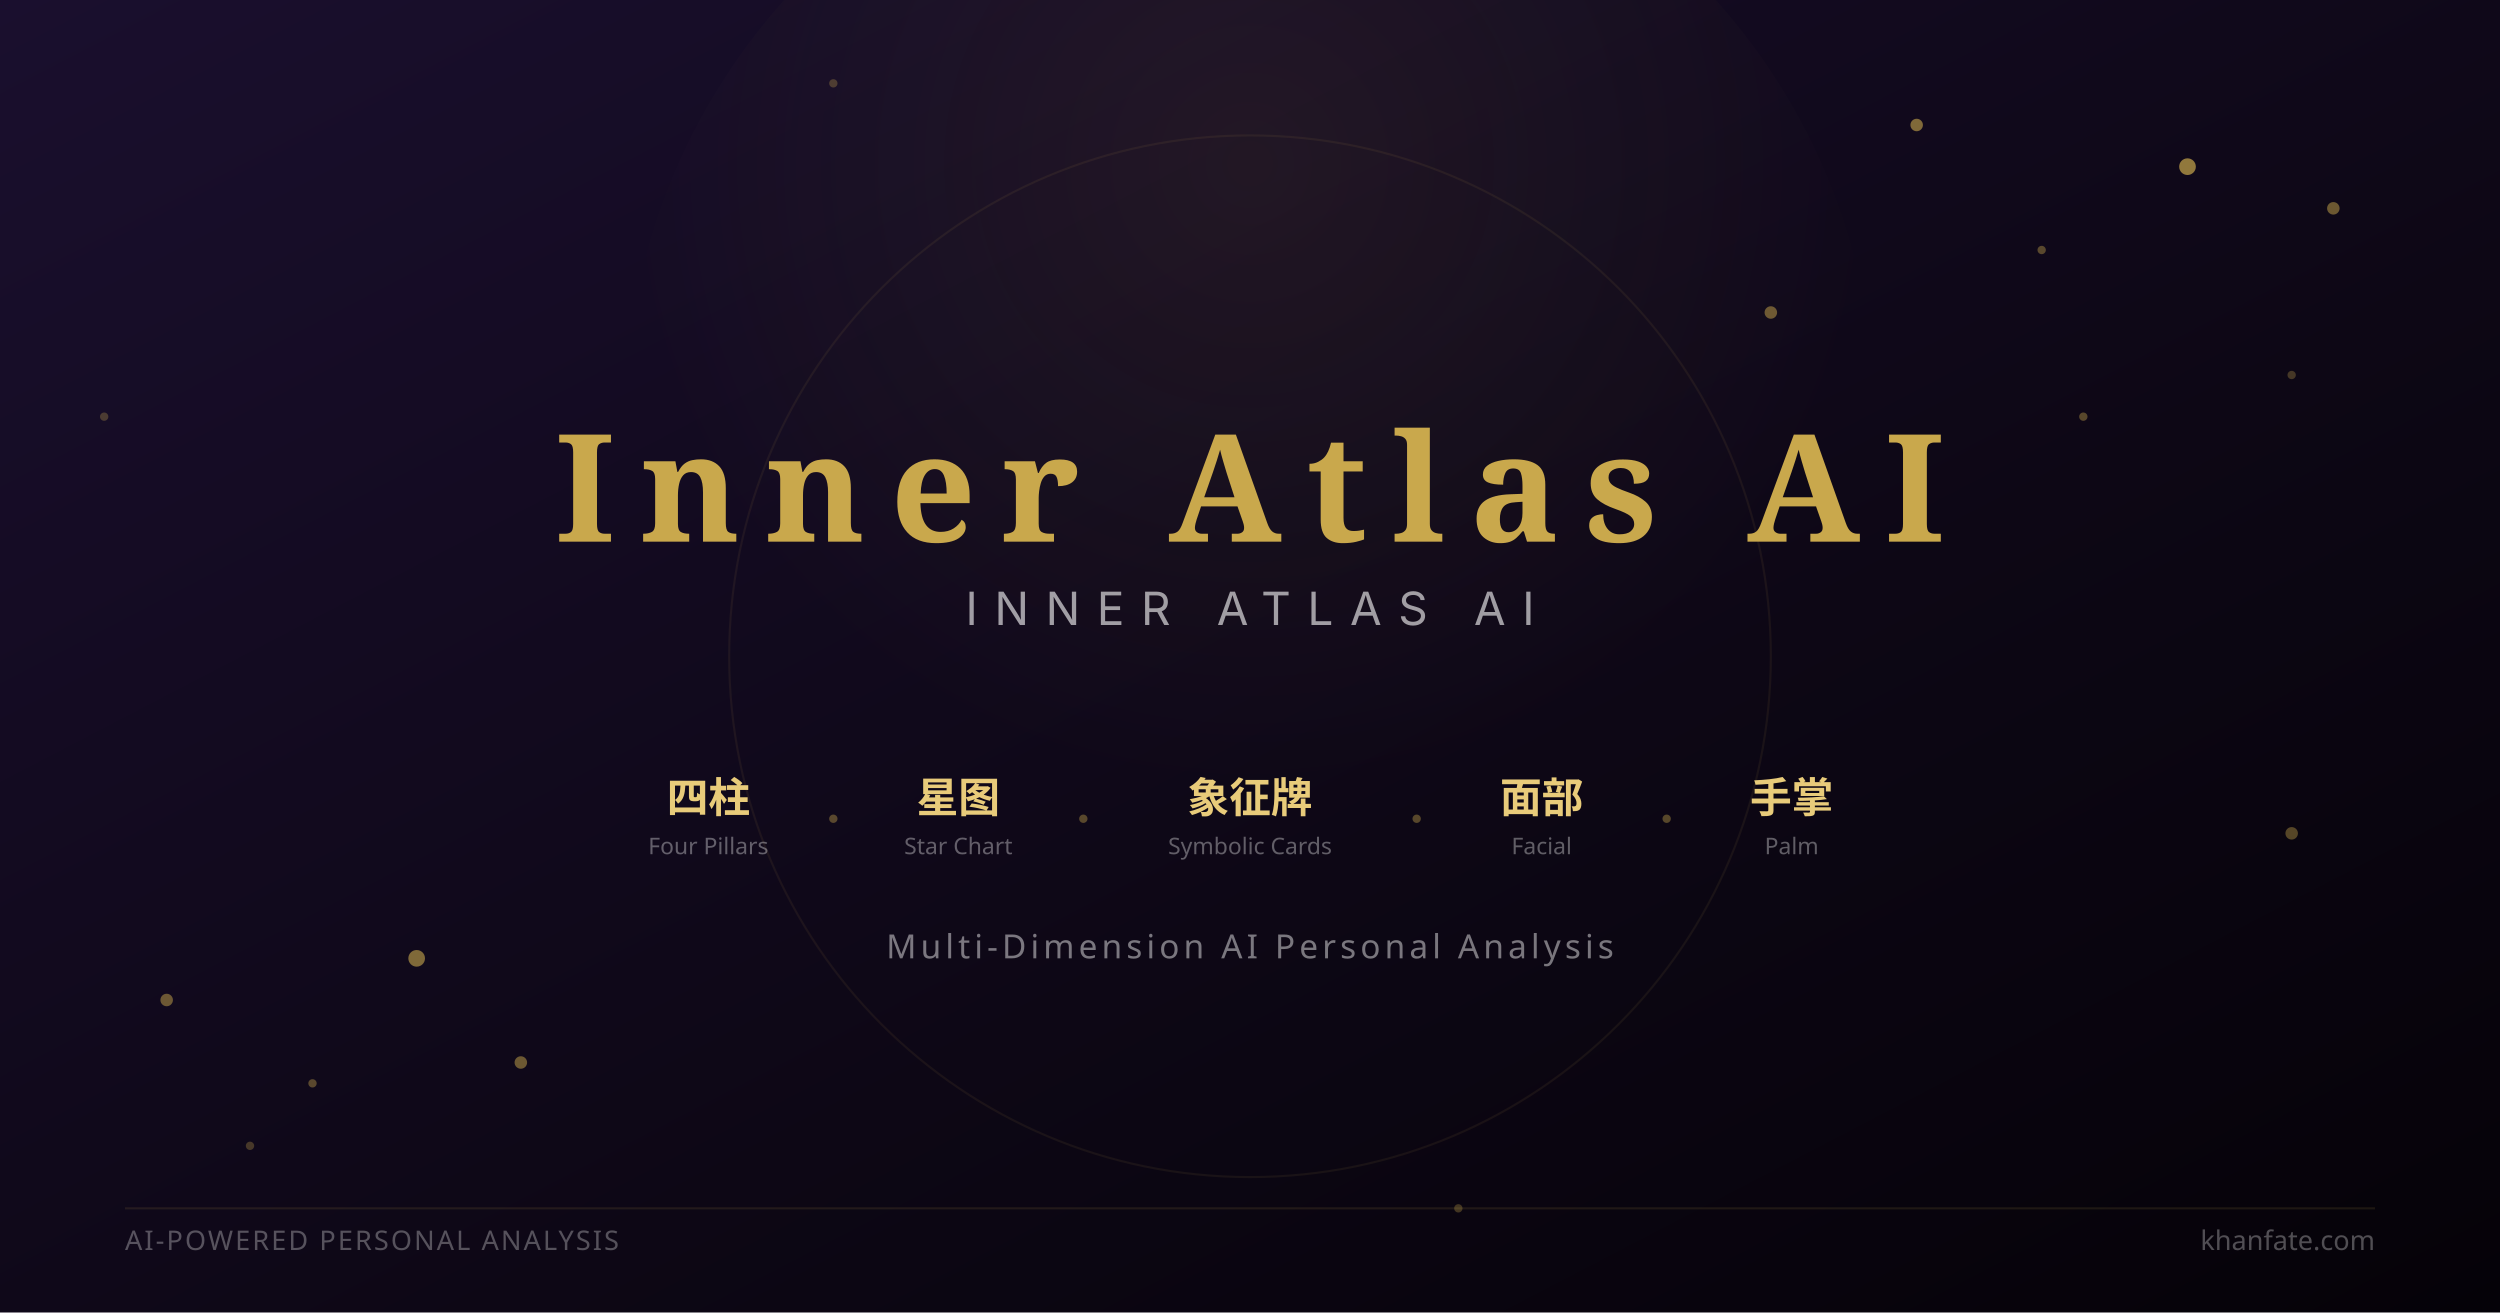
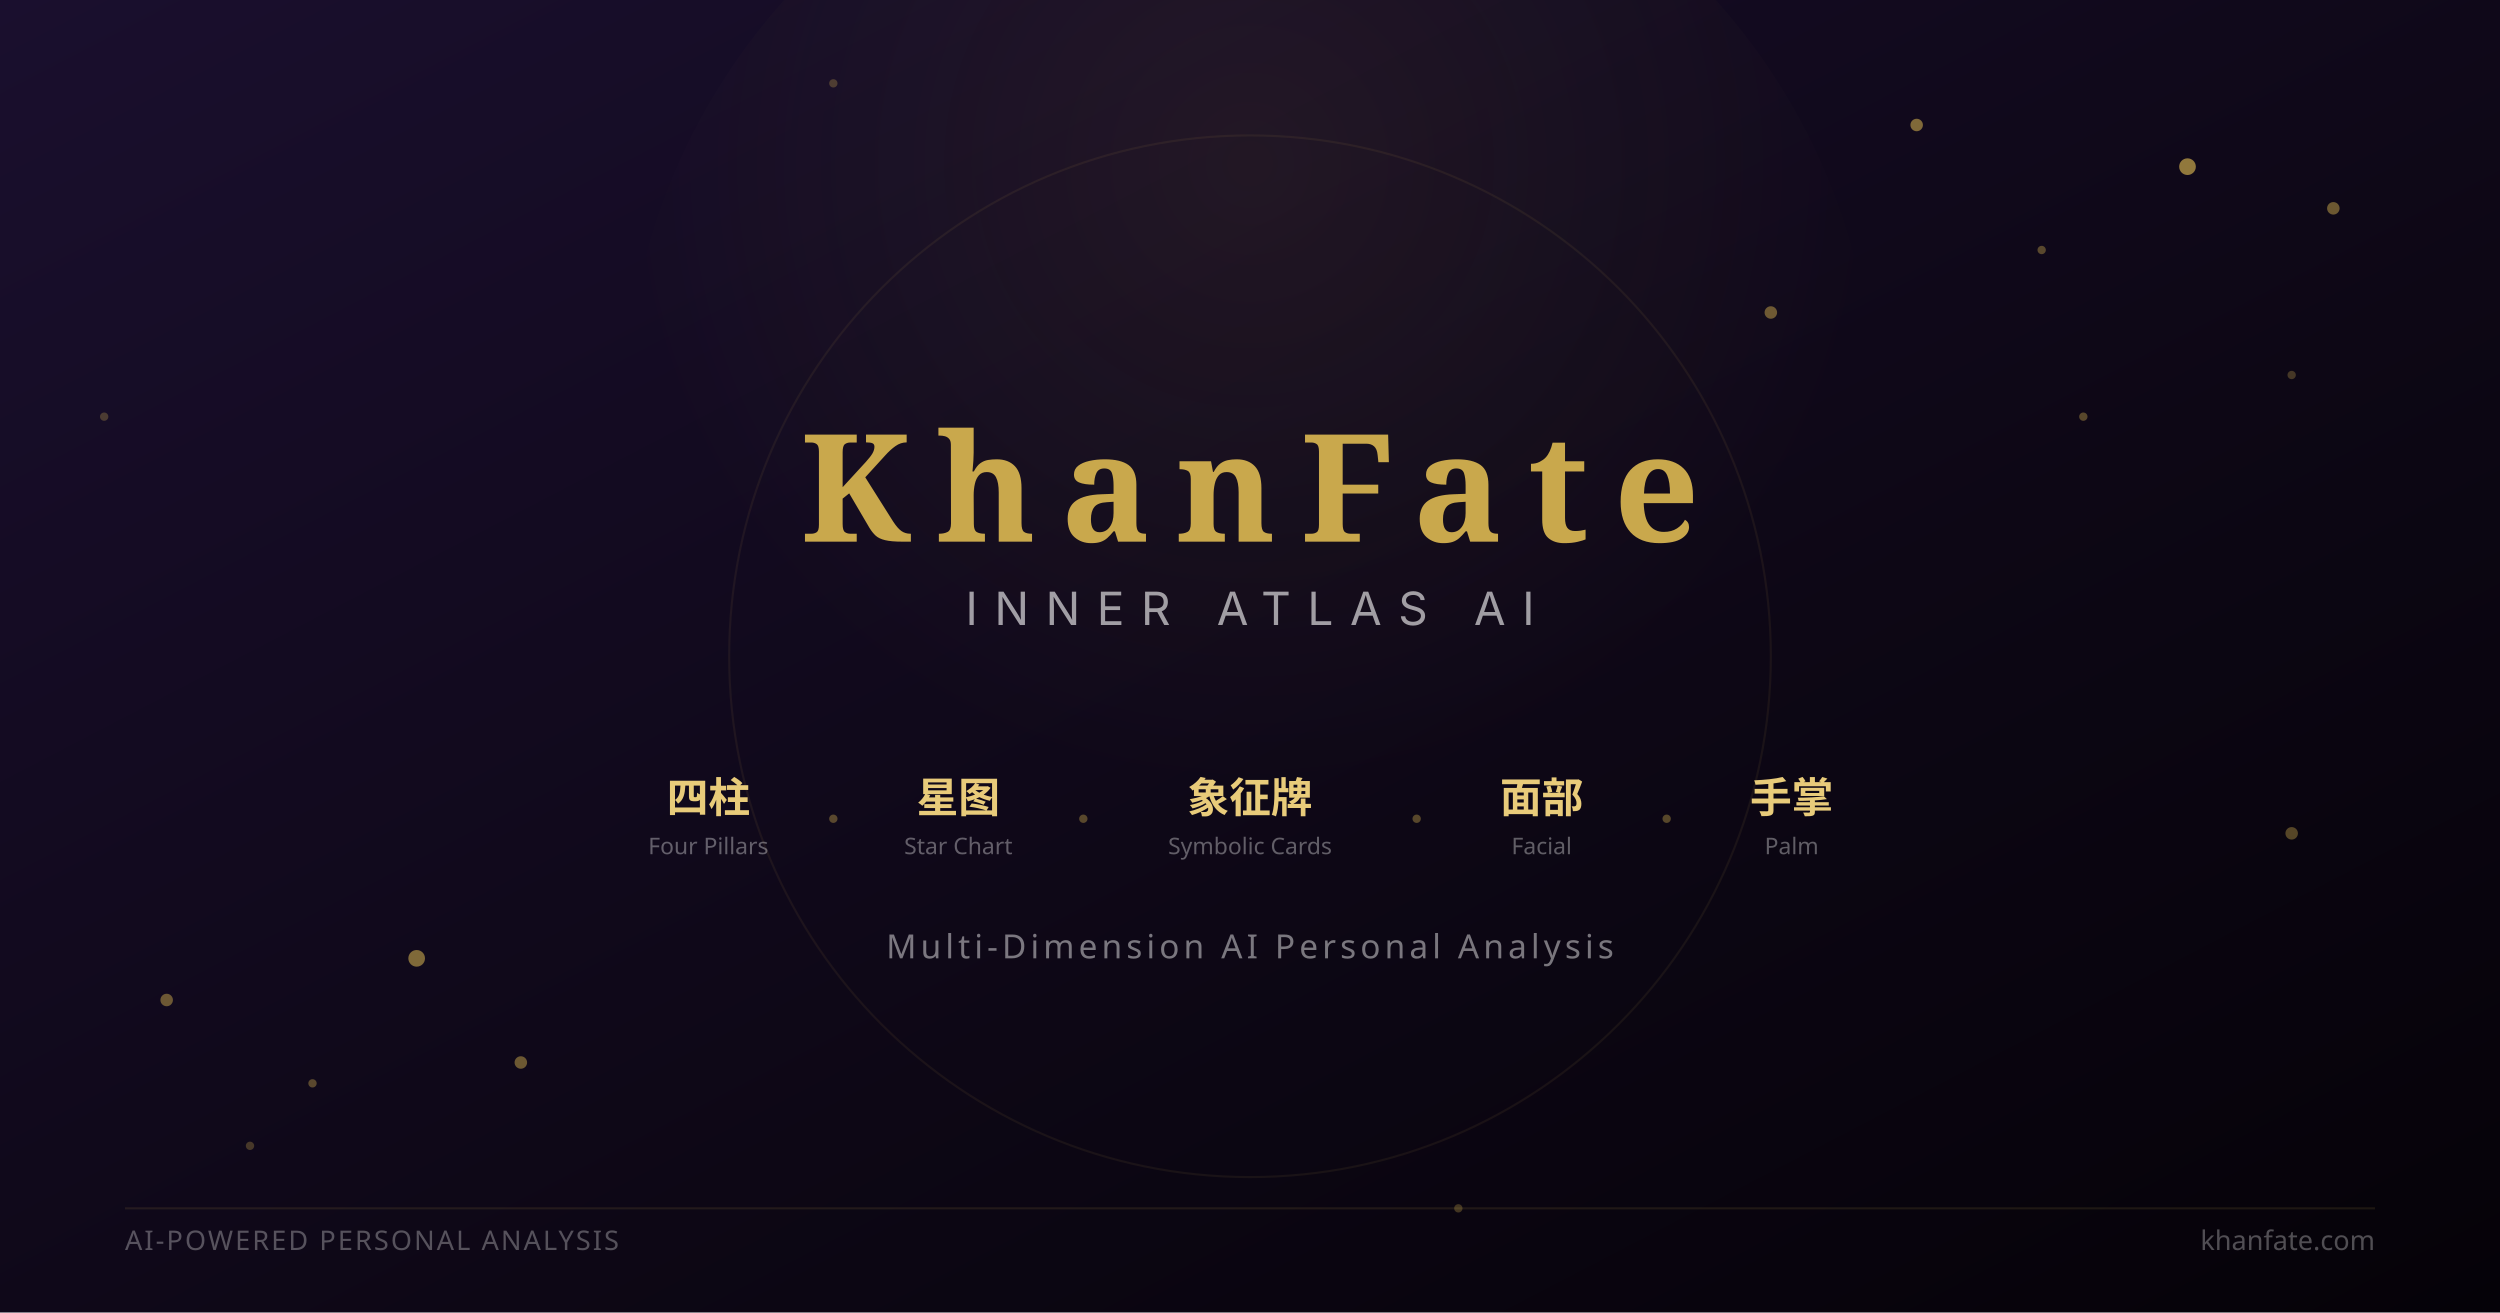
<svg xmlns="http://www.w3.org/2000/svg" width="1200" height="630" viewBox="0 0 1200 630">
  <defs>
    <linearGradient id="bg" x1="0%" y1="0%" x2="100%" y2="100%">
      <stop offset="0%" style="stop-color:#1A0F2E" />
      <stop offset="60%" style="stop-color:#0D0715" />
      <stop offset="100%" style="stop-color:#050208" />
    </linearGradient>
    <radialGradient id="glow" cx="50%" cy="30%" r="50%">
      <stop offset="0%" style="stop-color:#C9A84C;stop-opacity:0.08" />
      <stop offset="100%" style="stop-color:#C9A84C;stop-opacity:0" />
    </radialGradient>
    <linearGradient id="divider" x1="0%" y1="0%" x2="100%" y2="0%">
      <stop offset="0%" style="stop-color:#C9A84C;stop-opacity:0" />
      <stop offset="50%" style="stop-color:#C9A84C;stop-opacity:1" />
      <stop offset="100%" style="stop-color:#C9A84C;stop-opacity:0" />
    </linearGradient>
  </defs>
  <rect width="1200" height="630" fill="url(#bg)" />
  <circle cx="600" cy="200" r="300" fill="url(#glow)" />
  <circle cx="600" cy="315" r="250" fill="none" stroke="#C9A84C" stroke-opacity="0.08" stroke-width="1" />
  <circle cx="920" cy="60" r="3" fill="#C9A84C" opacity="0.6" />
  <circle cx="980" cy="120" r="2" fill="#C9A84C" opacity="0.4" />
  <circle cx="1050" cy="80" r="4" fill="#C9A84C" opacity="0.7" />
  <circle cx="1100" cy="180" r="2" fill="#C9A84C" opacity="0.3" />
  <circle cx="850" cy="150" r="3" fill="#C9A84C" opacity="0.5" />
  <circle cx="1000" cy="200" r="2" fill="#C9A84C" opacity="0.4" />
  <circle cx="1120" cy="100" r="3" fill="#C9A84C" opacity="0.5" />
  <circle cx="80" cy="480" r="3" fill="#C9A84C" opacity="0.5" />
  <circle cx="150" cy="520" r="2" fill="#C9A84C" opacity="0.4" />
  <circle cx="200" cy="460" r="4" fill="#C9A84C" opacity="0.6" />
  <circle cx="120" cy="550" r="2" fill="#C9A84C" opacity="0.3" />
  <circle cx="250" cy="510" r="3" fill="#C9A84C" opacity="0.5" />
  <circle cx="400" cy="40" r="2" fill="#C9A84C" opacity="0.3" />
  <circle cx="700" cy="580" r="2" fill="#C9A84C" opacity="0.3" />
  <circle cx="1100" cy="400" r="3" fill="#C9A84C" opacity="0.4" />
  <circle cx="50" cy="200" r="2" fill="#C9A84C" opacity="0.3" />
-   <text x="600" y="260" text-anchor="middle" font-family="'Noto Serif SC', 'SimSun', serif" font-size="72" font-weight="700" fill="#C9A84C" letter-spacing="12">Inner Atlas AI</text>
+   <text x="600" y="260" text-anchor="middle" font-family="'Noto Serif SC', 'SimSun', serif" font-size="72" font-weight="700" fill="#C9A84C" letter-spacing="12">KhanFate</text>
  <text x="600" y="300" text-anchor="middle" font-family="'Inter', 'Helvetica Neue', sans-serif" font-size="22" fill="rgba(255,255,255,0.6)" letter-spacing="8">INNER ATLAS AI</text>
  <line x1="540" y1="340" x2="660" y2="340" stroke="url(#divider)" stroke-width="1" />
  <text x="340" y="390" text-anchor="middle" font-family="'Noto Serif SC', serif" font-size="20" font-weight="600" fill="#E8CB7A">四柱</text>
  <text x="340" y="410" text-anchor="middle" font-family="sans-serif" font-size="11" fill="rgba(255,255,255,0.35)">Four Pillars</text>
  <circle cx="400" cy="393" r="2" fill="#C9A84C" opacity="0.4" />
  <text x="460" y="390" text-anchor="middle" font-family="'Noto Serif SC', serif" font-size="20" font-weight="600" fill="#E8CB7A">星图</text>
  <text x="460" y="410" text-anchor="middle" font-family="sans-serif" font-size="11" fill="rgba(255,255,255,0.35)">Star Chart</text>
  <circle cx="520" cy="393" r="2" fill="#C9A84C" opacity="0.4" />
  <text x="600" y="390" text-anchor="middle" font-family="'Noto Serif SC', serif" font-size="20" font-weight="600" fill="#E8CB7A">象征牌</text>
  <text x="600" y="410" text-anchor="middle" font-family="sans-serif" font-size="11" fill="rgba(255,255,255,0.35)">Symbolic Cards</text>
  <circle cx="680" cy="393" r="2" fill="#C9A84C" opacity="0.4" />
  <text x="740" y="390" text-anchor="middle" font-family="'Noto Serif SC', serif" font-size="20" font-weight="600" fill="#E8CB7A">面部</text>
  <text x="740" y="410" text-anchor="middle" font-family="sans-serif" font-size="11" fill="rgba(255,255,255,0.35)">Facial</text>
  <circle cx="800" cy="393" r="2" fill="#C9A84C" opacity="0.4" />
  <text x="860" y="390" text-anchor="middle" font-family="'Noto Serif SC', serif" font-size="20" font-weight="600" fill="#E8CB7A">手掌</text>
  <text x="860" y="410" text-anchor="middle" font-family="sans-serif" font-size="11" fill="rgba(255,255,255,0.35)">Palm</text>
  <text x="600" y="460" text-anchor="middle" font-family="sans-serif" font-size="16" fill="rgba(255,255,255,0.45)" letter-spacing="2">Multi-Dimension AI Personal Analysis</text>
  <line x1="60" y1="580" x2="1140" y2="580" stroke="#C9A84C" stroke-opacity="0.12" stroke-width="1" />
  <text x="60" y="600" font-family="sans-serif" font-size="13" fill="rgba(255,255,255,0.3)" letter-spacing="1">AI-POWERED PERSONAL ANALYSIS</text>
  <text x="1140" y="600" text-anchor="end" font-family="sans-serif" font-size="13" fill="rgba(255,255,255,0.3)">khanfate.com</text>
</svg>
